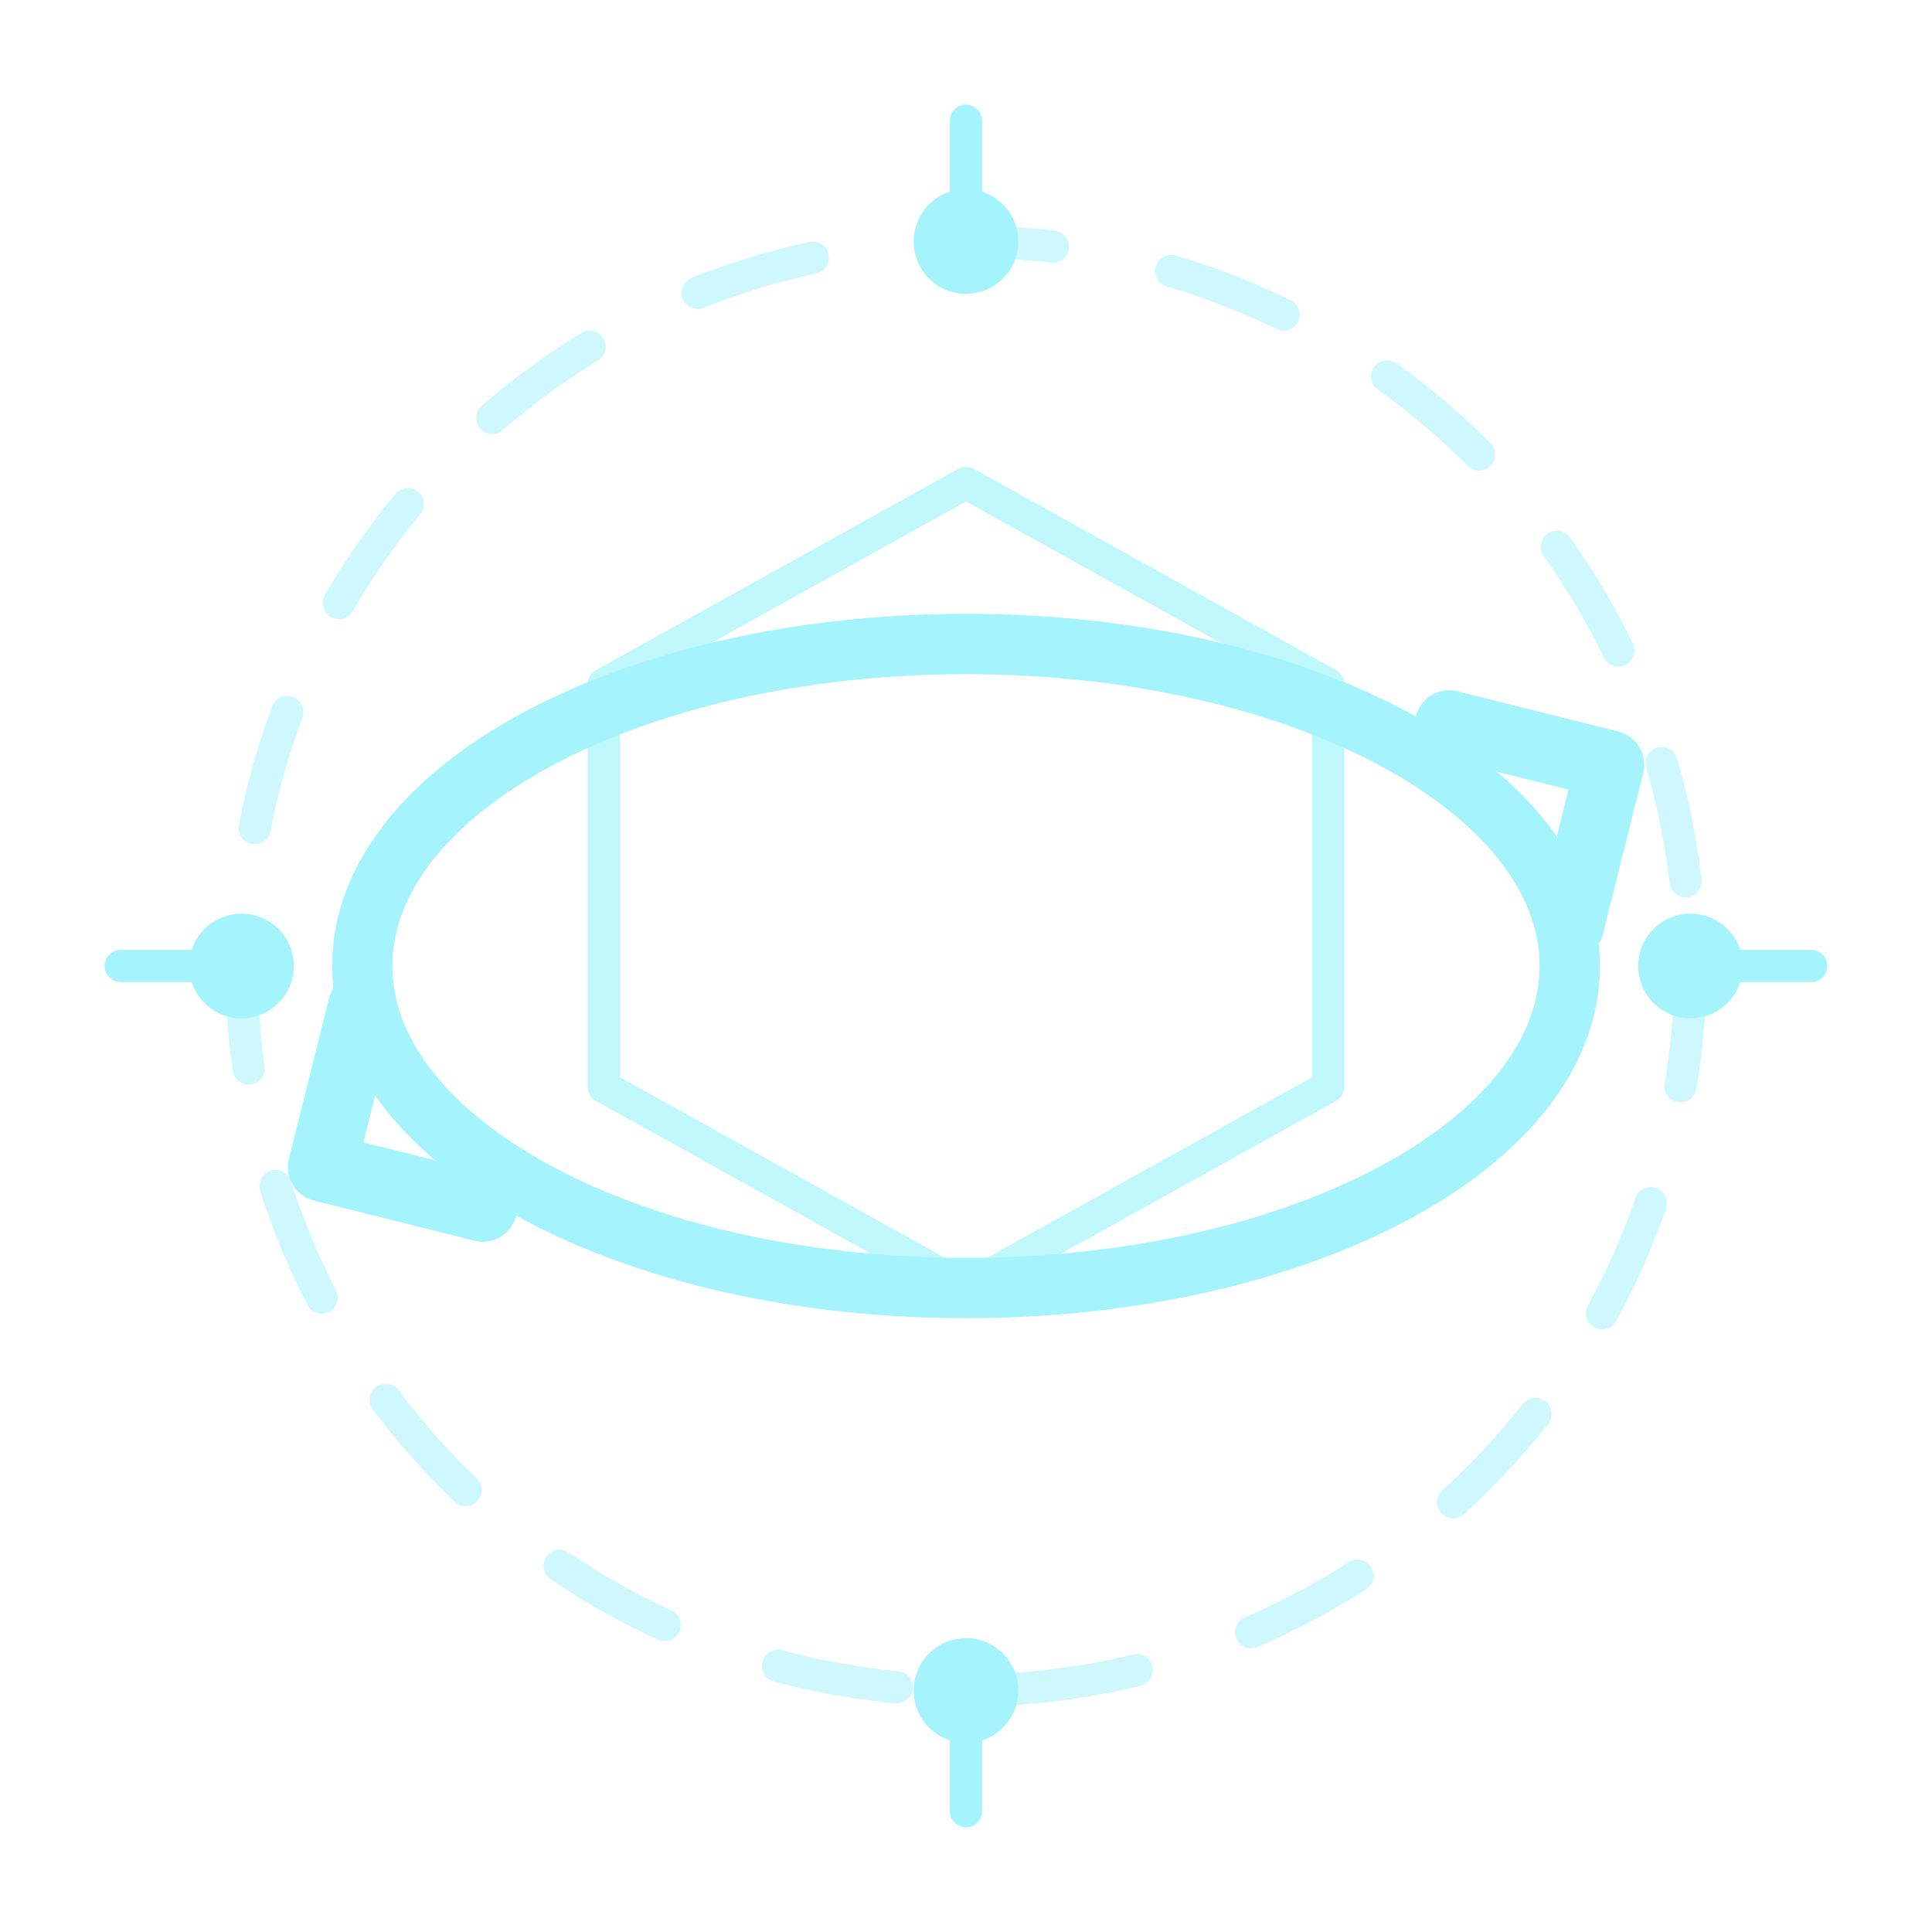
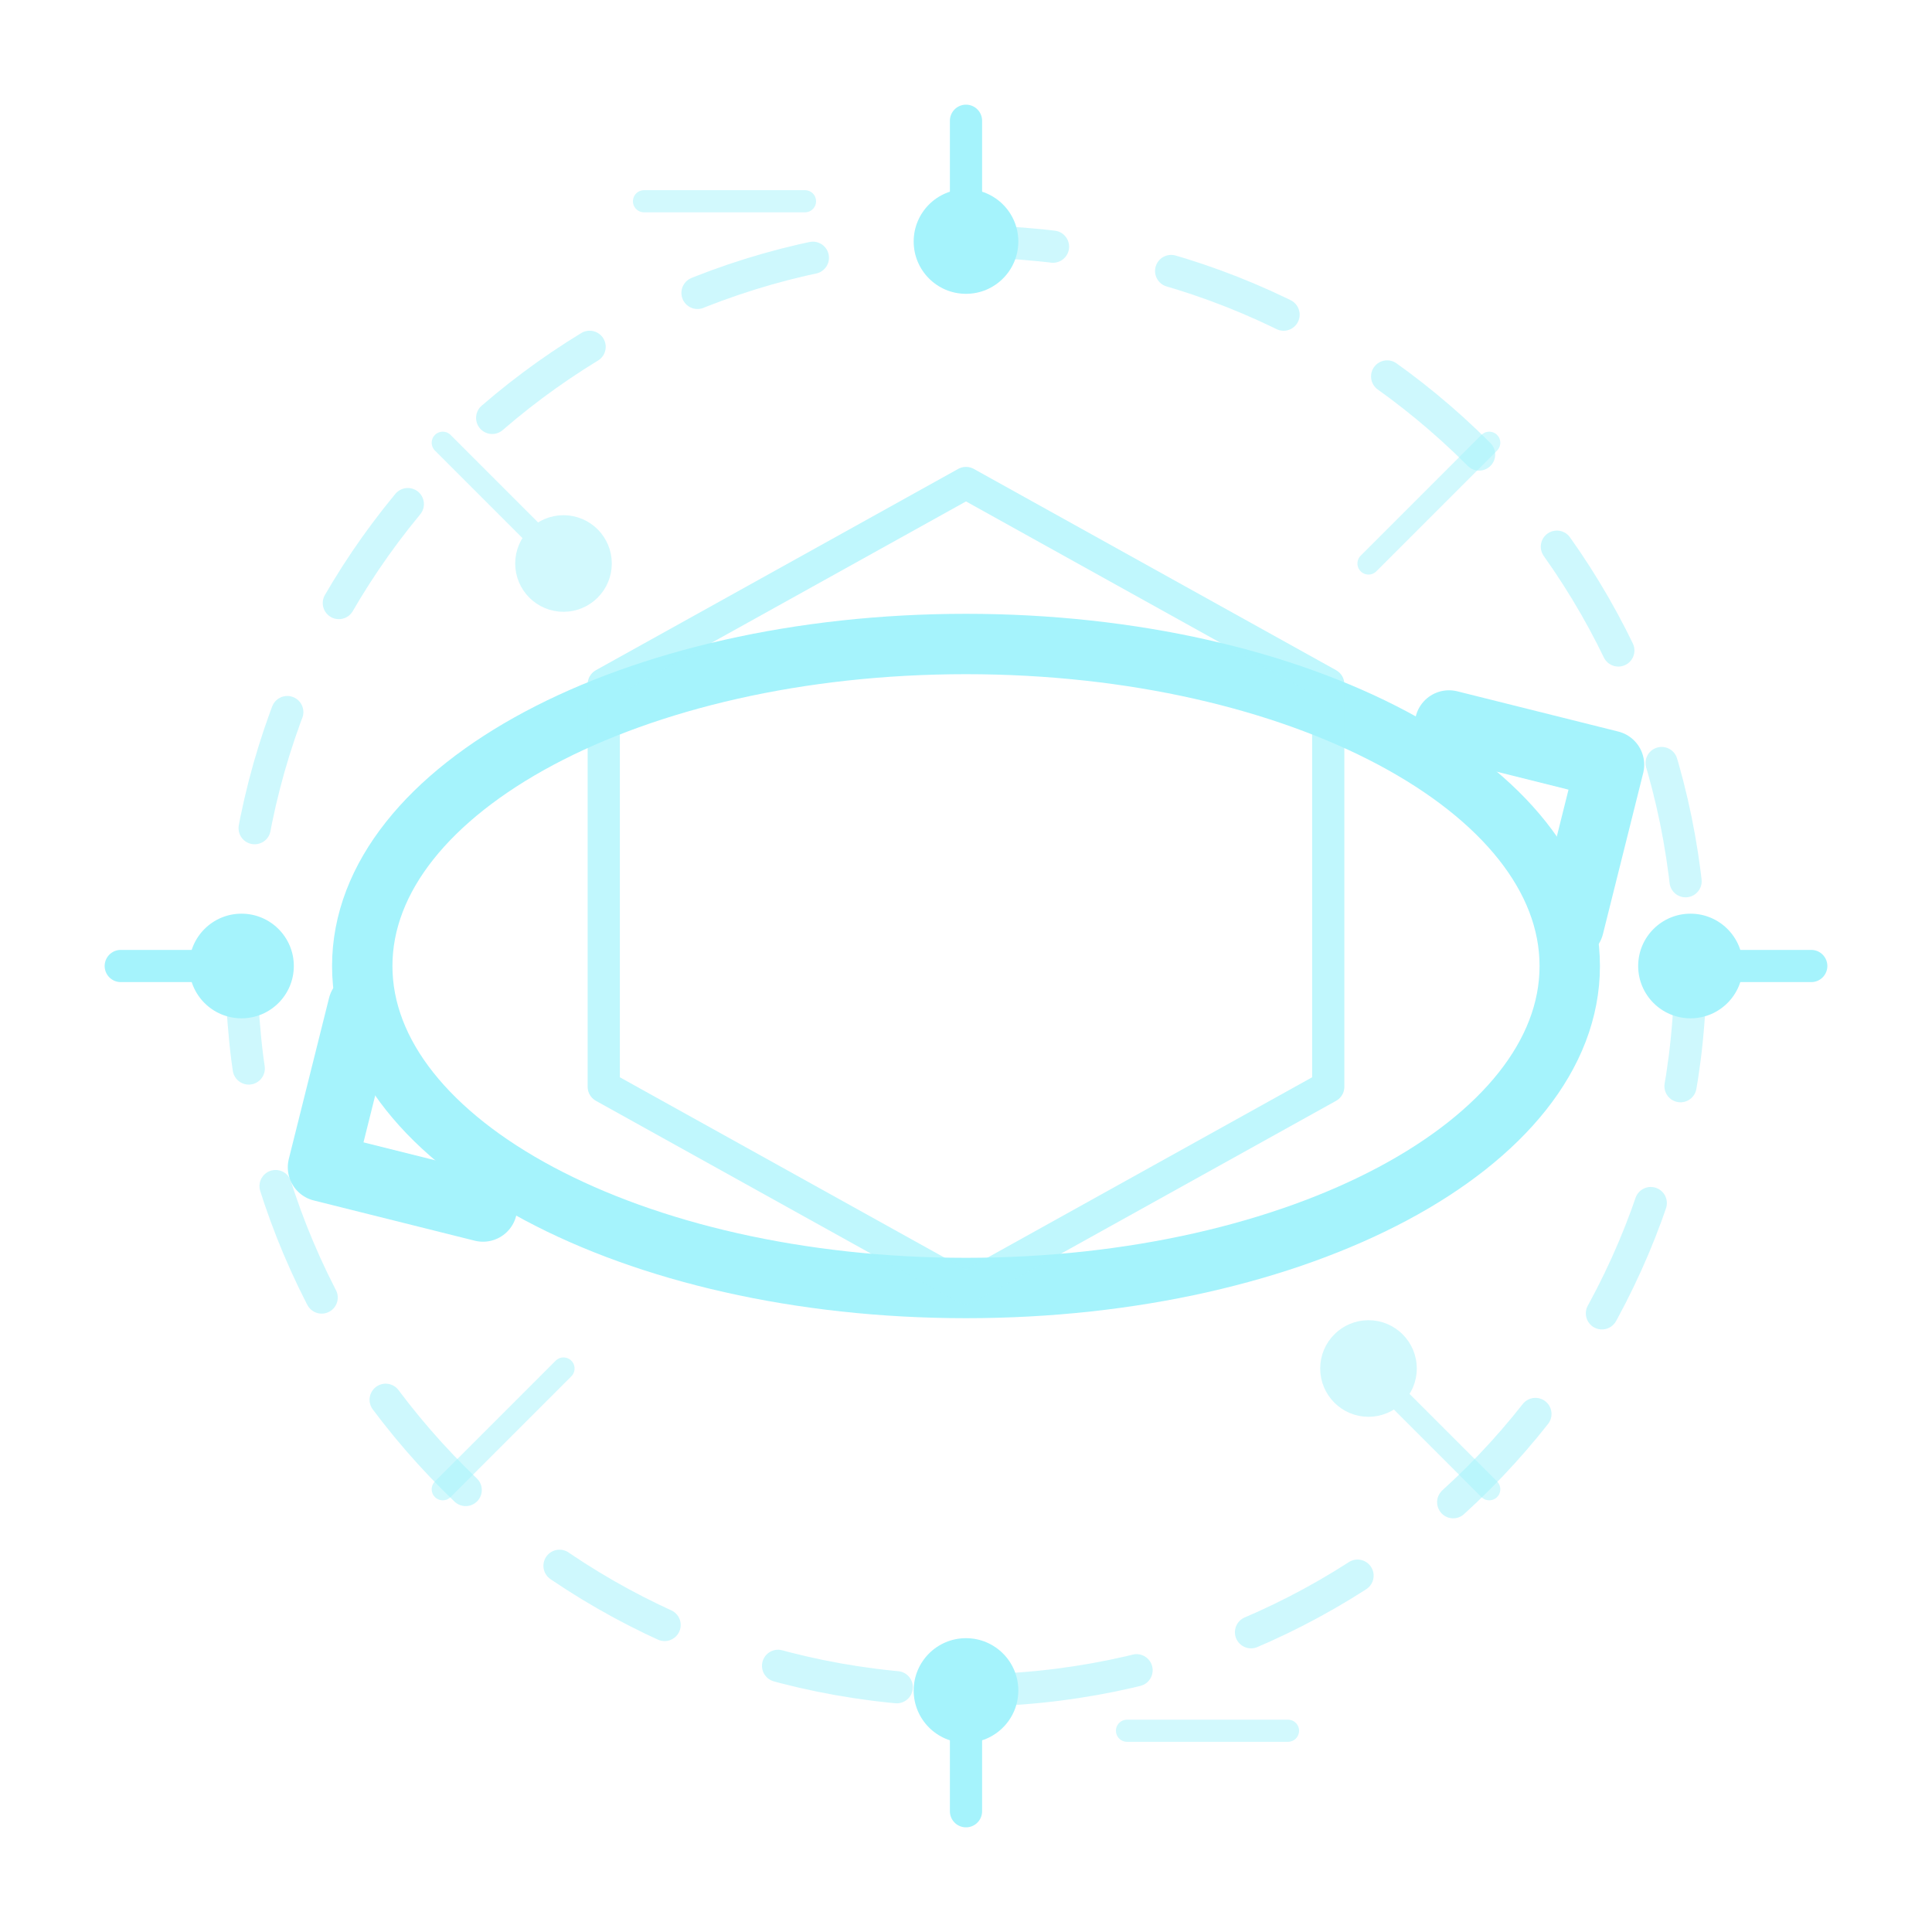
<svg xmlns="http://www.w3.org/2000/svg" viewBox="0 0 48 48" fill="none" role="img" aria-label="Girar volumen">
  <defs>
    <linearGradient id="vr" x1="4" y1="5" x2="44" y2="43">
      <stop stop-color="#a5f3fc" />
      <stop offset=".5" stop-color="#00e5ff" />
      <stop offset="1" stop-color="#0284c7" />
    </linearGradient>
  </defs>
  <g stroke="url(#vr)" stroke-linecap="round" stroke-linejoin="round">
    <circle cx="24" cy="24" r="18" stroke-width=".8" stroke-dasharray="3 3" opacity=".55" />
    <ellipse cx="24" cy="24" rx="15" ry="8" stroke-width="1.5" />
    <path d="m36 18 4 1-1 4M12 30l-4-1 1-4" stroke-width="1.7" />
    <path d="m24 12 9 5v10l-9 5-9-5V17Z" stroke-width=".8" opacity=".7" />
    <path d="M24 6V3m0 42v-3M6 24H3m42 0h-3" stroke-width=".8" />
    <g fill="url(#vr)" stroke="none">
      <circle cx="24" cy="6" r="1.3" />
      <circle cx="42" cy="24" r="1.3" />
      <circle cx="24" cy="42" r="1.3" />
      <circle cx="6" cy="24" r="1.3" />
    </g>
  </g>
+   <g stroke="url(#vr)" stroke-linecap="round" opacity=".5">
+     <path d="M11 11l3 3m23-3-3 3M11 37l3-3m23 3-3-3M16 5h4m8 38h4" stroke-width=".55" />
+     <circle cx="14" cy="14" r=".7" />
+     <circle cx="34" cy="34" r=".7" />
+   </g>
</svg>
